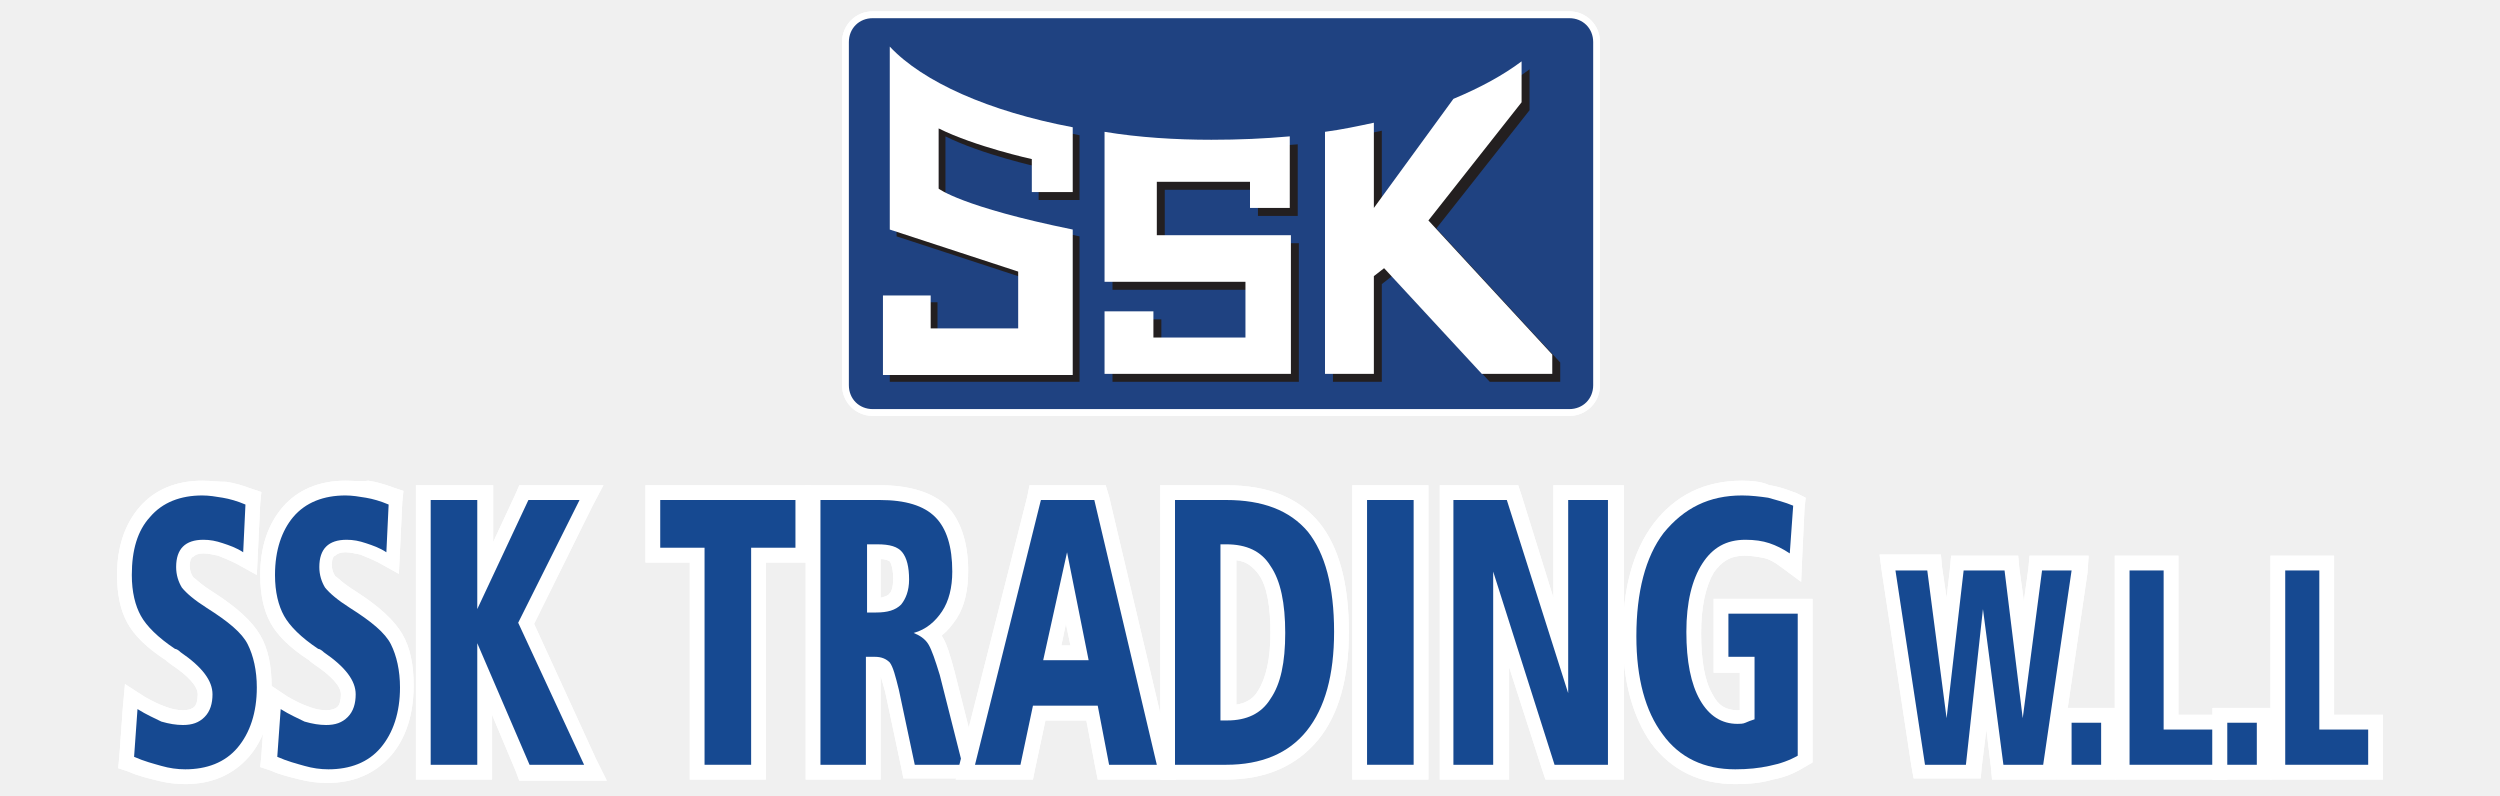
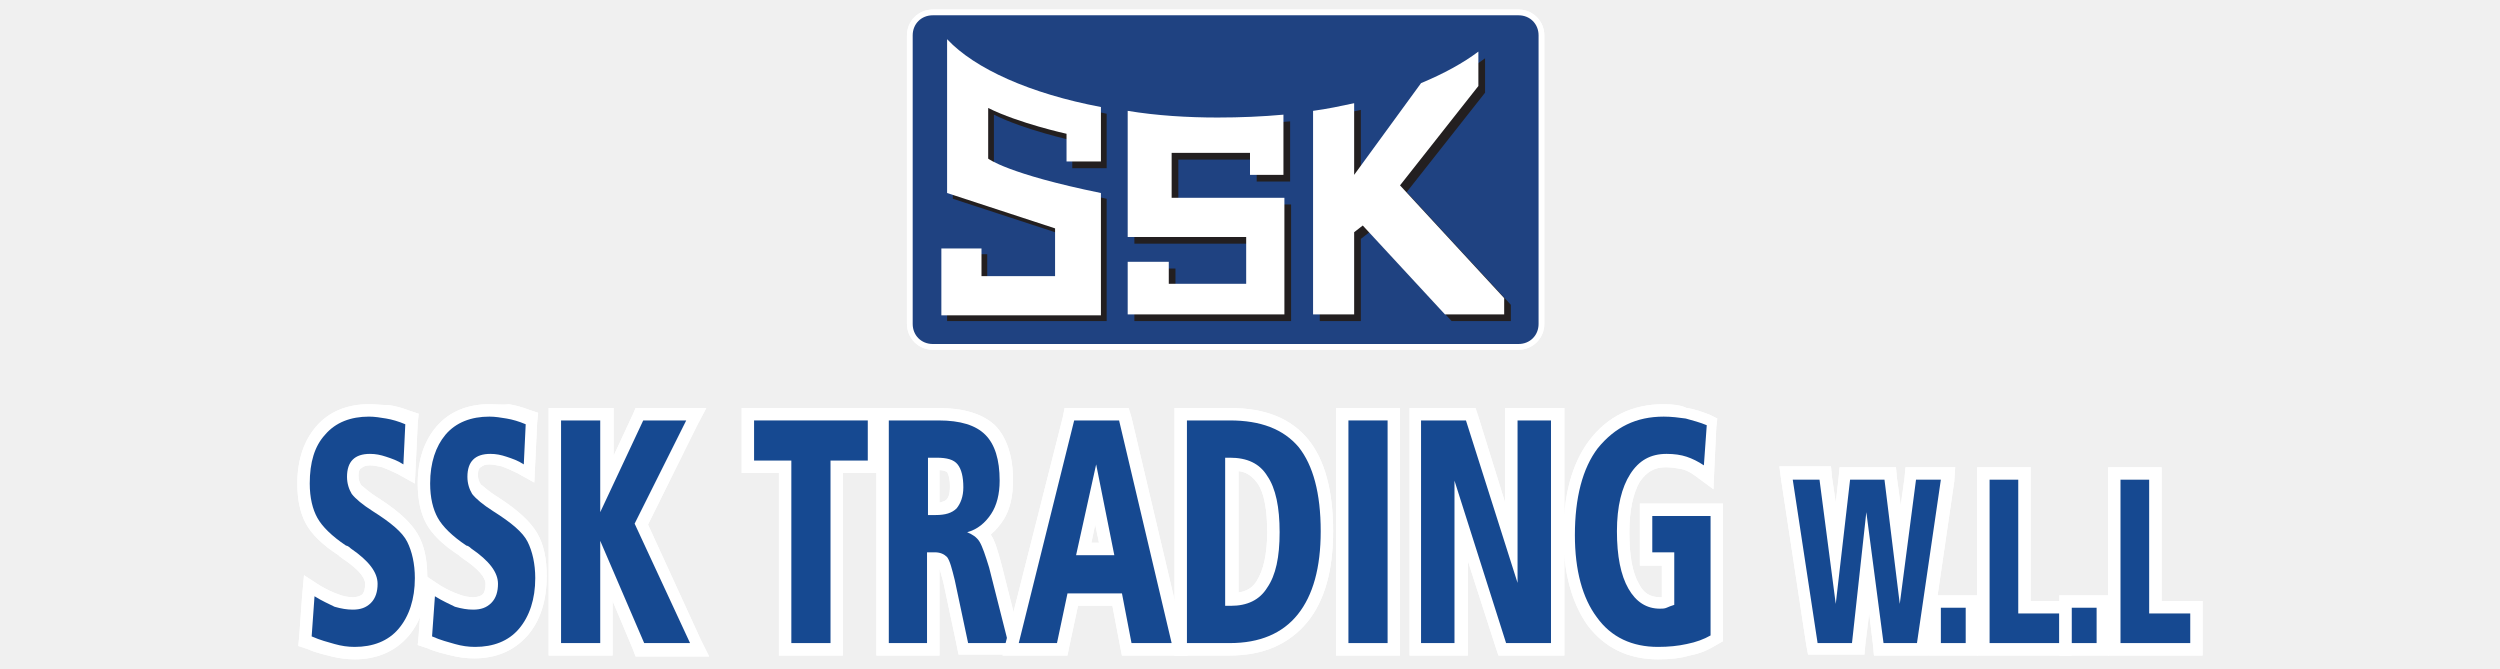
- <svg xmlns="http://www.w3.org/2000/svg" version="1.1" id="Layer_1" x="0px" y="0px" viewBox="0 0 220 70" style="enable-background:new 0 0 220 70;" xml:space="preserve">
+ <svg xmlns="http://www.w3.org/2000/svg" width="527" height="141" version="1.1" id="Layer_1" x="0px" y="0px" viewBox="0 0 220 70" style="enable-background:new 0 0 220 70;" xml:space="preserve">
  <style type="text/css">
	.st0{fill:#164991;}
	.st1{fill:#FFFFFF;}
	.st2{fill:#1F4281;}
	.st3{fill:#231F20;}
	.st4{fill:#EE8422;}
	.st5{fill:#FFFEFE;}
	.st6{fill:#010101;}
	.st7{fill:#1D479A;}
	.st8{fill:#EC2127;}
	.st9{fill:#E74225;}
</style>
  <g>
    <path class="st0" d="M16.3,68.3c-0.7,0-1.5-0.1-2.3-0.3c-0.8-0.2-1.6-0.4-2.5-0.8l-0.4-0.2l0.4-5.8l0.9,0.6c0.7,0.5,1.4,0.8,2,1   c0.6,0.2,1.2,0.3,1.7,0.3c0.6,0,1.1-0.2,1.4-0.5c0.3-0.4,0.5-0.9,0.5-1.6c0-1-0.9-2-2.6-3.2L15,57.6c-1.6-1.1-2.7-2.1-3.2-3.1   c-0.5-1-0.8-2.3-0.8-3.9c0-2.3,0.6-4.2,1.8-5.6c1.2-1.4,2.9-2.1,5.1-2.1c0.6,0,1.3,0.1,2,0.2c0.7,0.1,1.4,0.3,2.1,0.6l0.4,0.2   L22,49.7l-0.9-0.5c-0.6-0.3-1.2-0.6-1.7-0.8c-0.5-0.2-1-0.2-1.5-0.2c-0.6,0-1.1,0.1-1.4,0.4c-0.3,0.3-0.4,0.7-0.4,1.3   c0,0.6,0.1,1,0.4,1.4c0.2,0.3,0.7,0.8,2,1.6c2,1.2,3.2,2.4,3.8,3.4c0.6,1.1,0.9,2.5,0.9,4.2c0,2.4-0.6,4.3-1.8,5.7   C20.2,67.6,18.5,68.3,16.3,68.3" />
    <path class="st1" d="M17.8,43.6c0.6,0,1.2,0.1,1.8,0.2c0.6,0.1,1.3,0.3,2,0.6l-0.2,4.2c-0.6-0.4-1.2-0.6-1.8-0.8   c-0.6-0.2-1.1-0.3-1.7-0.3c-0.8,0-1.4,0.2-1.8,0.6c-0.4,0.4-0.6,1-0.6,1.8c0,0.7,0.2,1.3,0.5,1.8c0.4,0.5,1.1,1.1,2.2,1.8   c1.9,1.2,3.1,2.2,3.6,3.2c0.5,1,0.8,2.3,0.8,3.8c0,2.2-0.6,4-1.7,5.3c-1.1,1.3-2.7,1.9-4.6,1.9c-0.7,0-1.4-0.1-2.1-0.3   c-0.7-0.2-1.5-0.4-2.4-0.8l0.3-4.2c0.8,0.5,1.5,0.8,2.1,1.1c0.7,0.2,1.3,0.3,1.9,0.3c0.8,0,1.4-0.2,1.9-0.7c0.5-0.5,0.7-1.2,0.7-2   c0-1.2-0.9-2.4-2.8-3.7c-0.2-0.2-0.4-0.3-0.5-0.3c-1.5-1-2.5-2-3-2.9c-0.5-0.9-0.8-2.1-0.8-3.6c0-2.2,0.5-3.9,1.6-5.1   C14.3,44.2,15.9,43.6,17.8,43.6 M17.8,42.3c-2.3,0-4.2,0.8-5.5,2.3c-1.3,1.5-2,3.5-2,6c0,1.7,0.3,3.1,0.9,4.2   c0.6,1.1,1.7,2.2,3.4,3.3l0.1,0.1l0.4,0.3c1.5,1,2.3,1.9,2.3,2.6c0,0.5-0.1,0.9-0.3,1.1c-0.1,0.1-0.4,0.3-1,0.3   c-0.5,0-1-0.1-1.5-0.3c-0.6-0.2-1.2-0.5-1.9-0.9L11,60.2l-0.2,2.2l-0.3,4.2l-0.1,1l0.9,0.3c0.9,0.4,1.8,0.6,2.6,0.8   c0.8,0.2,1.6,0.3,2.4,0.3c2.3,0,4.2-0.8,5.6-2.4c1.3-1.5,2-3.6,2-6.2c0-1.8-0.3-3.3-1-4.5c-0.7-1.2-2-2.4-4-3.7   c-1.3-0.8-1.7-1.3-1.9-1.4c-0.2-0.3-0.3-0.6-0.3-1c0-0.6,0.2-0.8,0.3-0.8c0.2-0.2,0.5-0.3,0.9-0.3c0.4,0,0.8,0.1,1.3,0.2   c0.5,0.2,1,0.4,1.6,0.7l1.8,1l0.1-2.1l0.2-4.2l0.1-1l-0.9-0.3c-0.8-0.3-1.5-0.5-2.2-0.6C19.2,42.4,18.5,42.3,17.8,42.3" />
    <path class="st0" d="M28.9,68.3c-0.7,0-1.5-0.1-2.3-0.3c-0.8-0.2-1.6-0.4-2.5-0.8l-0.4-0.2l0.4-5.8l0.9,0.6c0.7,0.5,1.4,0.8,2,1   c0.6,0.2,1.2,0.3,1.7,0.3c0.6,0,1.1-0.2,1.4-0.5c0.3-0.4,0.5-0.9,0.5-1.6c0-1-0.9-2-2.6-3.2l-0.5-0.3c-1.6-1.1-2.7-2.1-3.2-3.1   c-0.5-1-0.8-2.3-0.8-3.9c0-2.3,0.6-4.2,1.8-5.6c1.2-1.4,2.9-2.1,5.1-2.1c0.6,0,1.3,0.1,2,0.2c0.7,0.1,1.4,0.3,2.1,0.6l0.4,0.2   l-0.3,5.7l-0.9-0.5c-0.6-0.3-1.2-0.6-1.7-0.8c-0.5-0.2-1-0.2-1.5-0.2c-0.6,0-1.1,0.1-1.4,0.4c-0.3,0.3-0.4,0.7-0.4,1.3   c0,0.6,0.1,1,0.4,1.4c0.2,0.3,0.7,0.8,2,1.6c2,1.2,3.2,2.4,3.8,3.4c0.6,1.1,0.9,2.5,0.9,4.2c0,2.4-0.6,4.3-1.8,5.7   C32.8,67.6,31.1,68.3,28.9,68.3" />
    <path class="st1" d="M30.4,43.6c0.6,0,1.2,0.1,1.8,0.2c0.6,0.1,1.3,0.3,2,0.6L34,48.6c-0.6-0.4-1.2-0.6-1.8-0.8   c-0.6-0.2-1.1-0.3-1.7-0.3c-0.8,0-1.4,0.2-1.8,0.6c-0.4,0.4-0.6,1-0.6,1.8c0,0.7,0.2,1.3,0.5,1.8c0.4,0.5,1.1,1.1,2.2,1.8   c1.9,1.2,3.1,2.2,3.6,3.2c0.5,1,0.8,2.3,0.8,3.8c0,2.2-0.6,4-1.7,5.3c-1.1,1.3-2.7,1.9-4.6,1.9c-0.7,0-1.4-0.1-2.1-0.3   c-0.7-0.2-1.5-0.4-2.4-0.8l0.3-4.2c0.8,0.5,1.5,0.8,2.1,1.1c0.7,0.2,1.3,0.3,1.9,0.3c0.8,0,1.4-0.2,1.9-0.7c0.5-0.5,0.7-1.2,0.7-2   c0-1.2-0.9-2.4-2.8-3.7c-0.2-0.2-0.4-0.3-0.5-0.3c-1.5-1-2.5-2-3-2.9c-0.5-0.9-0.8-2.1-0.8-3.6c0-2.2,0.6-3.9,1.6-5.1   C26.9,44.2,28.5,43.6,30.4,43.6 M30.4,42.3c-2.3,0-4.2,0.8-5.5,2.3c-1.3,1.5-2,3.5-2,6c0,1.7,0.3,3.1,0.9,4.2   c0.6,1.1,1.7,2.2,3.4,3.3l0.1,0.1l0.4,0.3c1.5,1,2.3,1.9,2.3,2.6c0,0.5-0.1,0.9-0.3,1.1c-0.1,0.1-0.4,0.3-1,0.3   c-0.5,0-1-0.1-1.5-0.3c-0.6-0.2-1.2-0.5-1.9-0.9l-1.8-1.2l-0.2,2.2l-0.3,4.2l-0.1,1l0.9,0.3c0.9,0.4,1.8,0.6,2.6,0.8   c0.8,0.2,1.6,0.3,2.4,0.3c2.3,0,4.2-0.8,5.6-2.4c1.3-1.5,2-3.6,2-6.2c0-1.8-0.3-3.3-1-4.5c-0.7-1.2-2-2.4-4-3.7   c-1.3-0.8-1.7-1.3-1.9-1.4c-0.2-0.3-0.3-0.6-0.3-1c0-0.6,0.2-0.8,0.3-0.8c0.2-0.2,0.5-0.3,0.9-0.3c0.4,0,0.8,0.1,1.3,0.2   c0.5,0.2,1,0.4,1.6,0.7l1.8,1l0.1-2.1l0.2-4.2l0.1-1l-0.9-0.3c-0.8-0.3-1.5-0.5-2.2-0.6C31.8,42.4,31.1,42.3,30.4,42.3" />
    <polygon class="st0" points="46.2,68 42.6,59.7 42.6,68 37.3,68 37.3,43.4 42.6,43.4 42.6,50.7 46,43.4 52,43.4 46.3,54.9 52.5,68     " />
    <path class="st1" d="M51,44l-5.4,10.8l5.8,12.5h-4.8L42,56.6v10.7h-4.1V44H42v9.6l4.5-9.6H51z M53.1,42.7H51h-4.5h-0.8l-0.3,0.7   l-2,4.3V44v-1.3H42h-4.1h-1.3V44v23.3v1.3h1.3H42h1.3v-1.3v-4.4l2.1,5l0.3,0.8h0.9h4.8h2l-0.9-1.8L47,54.9l5.1-10.3L53.1,42.7z" />
    <polygon class="st0" points="61.4,68 61.4,48.8 57.5,48.8 57.5,43.4 70.6,43.4 70.6,48.8 66.8,48.8 66.8,68  " />
    <path class="st1" d="M70,44v4.2h-3.9v19.1H62V48.2h-3.9V44H70z M71.3,42.7H70H58.1h-1.3V44v4.2v1.3h1.3h2.6v17.8v1.3H62h4.1h1.3   v-1.3V49.5H70h1.3v-1.3V44V42.7z" />
    <path class="st0" d="M80,68l-1.5-7.1c-0.3-1.4-0.6-1.9-0.7-2.1c-0.1-0.1-0.3-0.3-0.8-0.3h-0.1V68h-5.3V43.4h4.9c0.2,0,0.4,0,0.6,0   c0.2,0,0.4,0,0.4,0c2.4,0,4.2,0.6,5.4,1.7c1.2,1.1,1.7,2.9,1.7,5.2c0,1.5-0.3,2.8-0.9,3.9c-0.4,0.7-1,1.3-1.7,1.7   c0.2,0.2,0.3,0.3,0.4,0.5c0.4,0.6,0.7,1.5,1,2.9l2.2,8.7H80z M77.1,53.2c0.8,0,1.4-0.2,1.7-0.5c0.3-0.3,0.5-0.9,0.5-1.8   c0-1.2-0.2-1.7-0.4-1.9c-0.3-0.3-0.9-0.5-1.7-0.5h-0.3v4.7H77.1z" />
    <path class="st1" d="M77.4,44c2.3,0,3.9,0.5,4.9,1.5c1,1,1.5,2.6,1.5,4.8c0,1.4-0.3,2.6-0.9,3.5c-0.6,0.9-1.4,1.6-2.5,1.9   c0.5,0.2,1,0.5,1.3,1c0.3,0.5,0.6,1.4,1,2.7l2,7.9h-4.2l-1.4-6.6c-0.3-1.2-0.5-2-0.8-2.4C78,58,77.6,57.8,77,57.8h-0.8v9.5h-4V44   h4.2c0.2,0,0.4,0,0.7,0C77.3,44,77.4,44,77.4,44 M76.2,53.9h0.9c1,0,1.7-0.2,2.2-0.7c0.4-0.5,0.7-1.2,0.7-2.2   c0-1.1-0.2-1.9-0.6-2.4c-0.4-0.5-1.1-0.7-2.2-0.7h-0.9V53.9 M77.4,42.7c0,0-0.2,0-0.4,0c-0.2,0-0.4,0-0.6,0h-4.2h-1.3V44v23.3v1.3   h1.3h4h1.3v-1.3v-7.8c0.1,0.3,0.2,0.7,0.4,1.4l1.4,6.6l0.2,1h1h4.2h1.7L86,67l-2-7.9c-0.4-1.5-0.7-2.5-1.1-3.1c0,0,0,0,0-0.1   c0.5-0.4,0.9-0.9,1.3-1.5c0.7-1.1,1-2.5,1-4.2c0-2.5-0.7-4.5-1.9-5.7C82,43.3,80,42.7,77.4,42.7 M77.5,52.6v-3.4   c0.5,0,0.8,0.2,0.8,0.2c0,0,0.3,0.4,0.3,1.5c0,0.9-0.2,1.2-0.3,1.3C78.2,52.4,77.9,52.5,77.5,52.6" />
    <path class="st0" d="M97.1,68l-1-5.2h-4.7L90.3,68H85l6.1-24.6h5.7l5.8,24.6H97.1z M95,57.4l-1.1-5.7l-1.3,5.7H95z" />
    <path class="st1" d="M96.3,44l5.5,23.3h-4.2l-1-5.2h-5.7l-1.1,5.2h-4L91.6,44H96.3z M91.8,58.1h4l-1.9-9.5L91.8,58.1 M97.3,42.7h-1   h-4.7h-1l-0.2,1L84.5,67l-0.4,1.6h1.7h4h1.1l0.2-1l0.9-4.2h3.6l0.8,4.2l0.2,1h1.1h4.2h1.6l-0.4-1.6l-5.5-23.3L97.3,42.7z    M93.4,56.8l0.4-1.9l0.4,1.9H93.4z" />
    <path class="st0" d="M102.7,68V43.4h5.2c3.4,0,6,1,7.7,3.1c1.6,2,2.5,5.1,2.5,9.2c0,3.9-0.9,7-2.6,9.1c-1.7,2.1-4.3,3.2-7.6,3.2   H102.7z M108.1,62.7c1.4,0,2.5-0.6,3.2-1.6c0.8-1.2,1.2-3,1.2-5.4c0-2.5-0.4-4.3-1.2-5.5c-0.7-1.1-1.7-1.6-3.2-1.6V62.7z" />
    <path class="st1" d="M107.9,44c3.2,0,5.6,0.9,7.2,2.8c1.5,1.9,2.3,4.8,2.3,8.8c0,3.8-0.8,6.7-2.4,8.7c-1.6,2-4,3-7.1,3h-4.5V44   H107.9 M107.5,63.4h0.5c1.7,0,3-0.6,3.8-1.9c0.9-1.3,1.3-3.2,1.3-5.8c0-2.6-0.4-4.6-1.3-5.9c-0.8-1.3-2.1-1.9-3.9-1.9h-0.5V63.4    M107.9,42.7h-4.5h-1.3V44v23.3v1.3h1.3h4.5c3.5,0,6.2-1.2,8.1-3.5c1.8-2.2,2.7-5.4,2.7-9.5c0-4.3-0.9-7.5-2.6-9.6   C114.3,43.8,111.6,42.7,107.9,42.7 M108.8,62V49.3c0.9,0.1,1.5,0.6,2,1.3c0.7,1,1,2.8,1,5.1c0,2.3-0.4,4-1.1,5.1   C110.3,61.5,109.6,61.9,108.8,62" />
    <rect x="119.7" y="43.4" class="st0" width="5.4" height="24.6" />
    <path class="st1" d="M124.4,67.3h-4.1V44h4.1V67.3z M125.7,42.7h-1.3h-4.1H119V44v23.3v1.3h1.3h4.1h1.3v-1.3V44V42.7z" />
    <polygon class="st0" points="136.3,68 132.1,54.5 132.1,68 127.3,68 127.3,43.4 133.1,43.4 137.4,56.8 137.4,43.4 142.1,43.4    142.1,68  " />
    <path class="st1" d="M141.5,44v23.3h-4.7l-5.4-17v17h-3.5V44h4.7l5.4,17V44H141.5z M142.8,42.7h-1.3H138h-1.3V44v8.6l-2.8-9   l-0.3-0.9h-0.9h-4.7h-1.3V44v23.3v1.3h1.3h3.5h1.3v-1.3v-8.6l2.9,9l0.3,0.9h0.9h4.7h1.3v-1.3V44V42.7z" />
    <path class="st0" d="M152.9,68.3c-3,0-5.3-1.1-6.9-3.3c-1.6-2.1-2.4-5.2-2.4-9c0-4,0.9-7.2,2.5-9.5c1.7-2.3,4.2-3.5,7.3-3.5   c0.8,0,1.7,0.1,2.4,0.2c0.8,0.2,1.6,0.4,2.3,0.7l0.4,0.2l-0.3,5.9l-1-0.7c-0.5-0.4-1.1-0.6-1.6-0.8c-0.6-0.2-1.2-0.3-1.9-0.3   c-1.4,0-2.5,0.6-3.3,1.8c-0.8,1.3-1.3,3.2-1.3,5.6c0,2.5,0.4,4.4,1.1,5.7c0.7,1.2,1.6,1.8,2.8,1.8c0.2,0,0.4,0,0.6-0.1   c0.1,0,0.2,0,0.3-0.1v-4.4h-2.3v-5.2h7.4v13.5l-0.3,0.2c-0.8,0.4-1.7,0.8-2.7,1C155,68.2,154,68.3,152.9,68.3" />
    <path class="st1" d="M153.3,43.6c0.8,0,1.6,0.1,2.3,0.2c0.7,0.2,1.5,0.4,2.2,0.7l-0.3,4.2c-0.6-0.4-1.2-0.7-1.8-0.9   c-0.6-0.2-1.3-0.3-2.1-0.3c-1.7,0-2.9,0.7-3.8,2.1c-0.9,1.4-1.4,3.4-1.4,6c0,2.6,0.4,4.6,1.2,6c0.8,1.4,1.9,2.1,3.3,2.1   c0.2,0,0.5,0,0.7-0.1c0.2-0.1,0.5-0.2,0.8-0.3v-5.5h-2.3V54h6.1v12.5c-0.7,0.4-1.5,0.7-2.5,0.9c-0.9,0.2-1.9,0.3-3,0.3   c-2.7,0-4.9-1-6.4-3.1c-1.5-2-2.3-4.9-2.3-8.6c0-3.9,0.8-7,2.4-9.1C148.2,44.7,150.4,43.6,153.3,43.6 M153.3,42.3   c-3.3,0-5.9,1.3-7.8,3.8c-1.8,2.4-2.7,5.7-2.7,9.9c0,4,0.9,7.1,2.5,9.4c1.8,2.4,4.3,3.6,7.4,3.6c1.2,0,2.3-0.1,3.3-0.4   c1.1-0.2,2-0.6,2.8-1.1l0.7-0.4v-0.8V54v-1.3h-1.3h-6.1h-1.3V54v3.9v1.3h1.3h1v3.3c-0.1,0-0.1,0-0.2,0c-1,0-1.7-0.4-2.2-1.4   c-0.7-1.2-1-3-1-5.4c0-2.3,0.4-4.1,1.1-5.3c0.7-1,1.5-1.5,2.7-1.5c0.6,0,1.2,0.1,1.7,0.2c0.5,0.1,1,0.4,1.4,0.7l1.9,1.4l0.1-2.3   l0.2-4.2l0.1-0.9l-0.8-0.4c-0.8-0.3-1.6-0.6-2.4-0.7C155.1,42.4,154.2,42.3,153.3,42.3" />
    <polygon class="st0" points="175.7,68 174.6,58.9 173.5,68 168.8,68 166,49.5 170.2,49.5 171.3,57.9 172.3,49.5 177,49.5 178,58.1    179.1,49.5 183.1,49.5 180.4,68  " />
    <path class="st1" d="M182.3,50.2l-2.5,17.1h-3.5l-1.8-13.7L173,67.3h-3.6l-2.6-17.1h2.8l1.7,13l1.5-13h3.6l1.6,13l1.7-13H182.3z    M183.8,48.9h-1.5h-2.6h-1.1l-0.1,1.1l-0.4,2.9l-0.4-2.9l-0.1-1.1h-1.1h-3.6h-1.2l-0.1,1.1l-0.3,2.6l-0.4-2.7l-0.1-1.1h-1.1h-2.8   h-1.5l0.2,1.5l2.6,17.1l0.2,1.1h1.1h3.6h1.2l0.1-1.1l0.4-3.2l0.4,3.3l0.1,1.1h1.1h3.5h1.1l0.2-1.1l2.5-17.1L183.8,48.9z" />
    <rect x="181.7" y="63" class="st0" width="3.9" height="5" />
    <path class="st1" d="M184.9,67.3h-2.6v-3.7h2.6V67.3z M186.2,62.3h-1.3h-2.6H181v1.3v3.7v1.3h1.3h2.6h1.3v-1.3v-3.7V62.3z" />
    <polygon class="st0" points="186.8,68 186.8,49.5 191.1,49.5 191.1,63.5 195.4,63.5 195.4,68  " />
    <path class="st1" d="M190.4,50.2v14h4.3v3.1h-7.3V50.2H190.4z M191.7,48.9h-1.3h-3h-1.3v1.3v17.1v1.3h1.3h7.3h1.3v-1.3v-3.1v-1.3   h-1.3h-3V50.2V48.9z" />
    <rect x="195.4" y="63" class="st0" width="3.9" height="5" />
    <path class="st1" d="M198.6,67.3H196v-3.7h2.6V67.3z M199.9,62.3h-1.3H196h-1.3v1.3v3.7v1.3h1.3h2.6h1.3v-1.3v-3.7V62.3z" />
    <polygon class="st0" points="200.5,68 200.5,49.5 204.8,49.5 204.8,63.5 209,63.5 209,68  " />
    <path class="st1" d="M204.1,50.2v14h4.3v3.1h-7.3V50.2H204.1z M205.4,48.9h-1.3h-3h-1.3v1.3v17.1v1.3h1.3h7.3h1.3v-1.3v-3.1v-1.3   h-1.3h-3V50.2V48.9z" />
    <path class="st2" d="M76.8,36.3c-1.3,0-2.4-1.1-2.4-2.4V3.7c0-1.3,1.1-2.4,2.4-2.4h61.3c1.3,0,2.4,1.1,2.4,2.4v30.2   c0,1.3-1.1,2.4-2.4,2.4H76.8z" />
    <path class="st1" d="M138.1,1.6c1.2,0,2.1,0.9,2.1,2.1v30.2c0,1.2-0.9,2.1-2.1,2.1H76.8c-1.2,0-2.1-0.9-2.1-2.1V3.7   c0-1.2,0.9-2.1,2.1-2.1H138.1 M138.1,1H76.8c-1.5,0-2.7,1.2-2.7,2.7v30.2c0,1.5,1.2,2.7,2.7,2.7h61.3c1.5,0,2.7-1.2,2.7-2.7V3.7   C140.8,2.2,139.6,1,138.1,1" />
    <path class="st3" d="M78.9,4.7v16.1l11.3,3.7v0.4v4.6h-7.7v-2.9h-4.2v7H95V20.8c-9.8-2-11.8-3.6-11.8-3.6V12   c3.2,1.6,8.2,2.7,8.2,2.7v2.9H95v-5.7C87.7,10.5,81.9,7.9,78.9,4.7" />
    <path class="st3" d="M97.9,12.3v13.2h12.4v4.9h-8.1v-2.3h-4.3v5.5h16.4V21.4h-11.8v-4.7h8.2v2.3h3.5v-6.3c-2.2,0.2-4.5,0.3-6.9,0.3   C104.1,13,100.9,12.7,97.9,12.3" />
    <path class="st3" d="M134.6,9.7V6.1c-1.6,1.2-3.6,2.3-6,3.3l-7,9.6v-7.5c-1.4,0.3-2.8,0.6-4.3,0.8v21.3h4.3v-8.6l0.9-0.7l8.6,9.3   h6.2v-1.7l-10.9-11.8L134.6,9.7z" />
    <path class="st1" d="M78.3,4.1v16.1l11.3,3.7v0.4v4.6h-7.7v-2.9h-4.2v7h16.7V20.2c-9.8-2-11.8-3.6-11.8-3.6v-5.3   c3.2,1.6,8.2,2.7,8.2,2.7v2.9h3.6v-5.7C87,9.8,81.2,7.2,78.3,4.1" />
    <path class="st1" d="M97.2,11.6v13.2h12.4v4.9h-8.1v-2.3h-4.3v5.5h16.4V20.7h-11.8v-4.7h8.2v2.3h3.5V12c-2.2,0.2-4.5,0.3-6.9,0.3   C103.5,12.3,100.2,12.1,97.2,11.6" />
    <path class="st1" d="M133.9,9V5.4c-1.6,1.2-3.6,2.3-6,3.3l-7,9.6v-7.5c-1.4,0.3-2.8,0.6-4.3,0.8v21.3h4.3v-8.6l0.9-0.7l8.6,9.3h6.2   v-1.7l-10.9-11.8L133.9,9z" />
    <path class="st0" d="M16.3,68.3c-0.7,0-1.5-0.1-2.3-0.3c-0.8-0.2-1.6-0.4-2.5-0.8l-0.4-0.2l0.4-5.8l0.9,0.6c0.7,0.5,1.4,0.8,2,1   c0.6,0.2,1.2,0.3,1.7,0.3c0.6,0,1.1-0.2,1.4-0.5c0.3-0.4,0.5-0.9,0.5-1.6c0-1-0.9-2-2.6-3.2L15,57.6c-1.6-1.1-2.7-2.1-3.2-3.1   c-0.5-1-0.8-2.3-0.8-3.9c0-2.3,0.6-4.2,1.8-5.6c1.2-1.4,2.9-2.1,5.1-2.1c0.6,0,1.3,0.1,2,0.2c0.7,0.1,1.4,0.3,2.1,0.6l0.4,0.2   L22,49.7l-0.9-0.5c-0.6-0.3-1.2-0.6-1.7-0.8c-0.5-0.2-1-0.2-1.5-0.2c-0.6,0-1.1,0.1-1.4,0.4c-0.3,0.3-0.4,0.7-0.4,1.3   c0,0.6,0.1,1,0.4,1.4c0.2,0.3,0.7,0.8,2,1.6c2,1.2,3.2,2.4,3.8,3.4c0.6,1.1,0.9,2.5,0.9,4.2c0,2.4-0.6,4.3-1.8,5.7   C20.2,67.6,18.5,68.3,16.3,68.3" />
    <path class="st1" d="M17.8,43.6c0.6,0,1.2,0.1,1.8,0.2c0.6,0.1,1.3,0.3,2,0.6l-0.2,4.2c-0.6-0.4-1.2-0.6-1.8-0.8   c-0.6-0.2-1.1-0.3-1.7-0.3c-0.8,0-1.4,0.2-1.8,0.6c-0.4,0.4-0.6,1-0.6,1.8c0,0.7,0.2,1.3,0.5,1.8c0.4,0.5,1.1,1.1,2.2,1.8   c1.9,1.2,3.1,2.2,3.6,3.2c0.5,1,0.8,2.3,0.8,3.8c0,2.2-0.6,4-1.7,5.3c-1.1,1.3-2.7,1.9-4.6,1.9c-0.7,0-1.4-0.1-2.1-0.3   c-0.7-0.2-1.5-0.4-2.4-0.8l0.3-4.2c0.8,0.5,1.5,0.8,2.1,1.1c0.7,0.2,1.3,0.3,1.9,0.3c0.8,0,1.4-0.2,1.9-0.7c0.5-0.5,0.7-1.2,0.7-2   c0-1.2-0.9-2.4-2.8-3.7c-0.2-0.2-0.4-0.3-0.5-0.3c-1.5-1-2.5-2-3-2.9c-0.5-0.9-0.8-2.1-0.8-3.6c0-2.2,0.5-3.9,1.6-5.1   C14.3,44.2,15.9,43.6,17.8,43.6 M17.8,42.3c-2.3,0-4.2,0.8-5.5,2.3c-1.3,1.5-2,3.5-2,6c0,1.7,0.3,3.1,0.9,4.2   c0.6,1.1,1.7,2.2,3.4,3.3l0.1,0.1l0.4,0.3c1.5,1,2.3,1.9,2.3,2.6c0,0.5-0.1,0.9-0.3,1.1c-0.1,0.1-0.4,0.3-1,0.3   c-0.5,0-1-0.1-1.5-0.3c-0.6-0.2-1.2-0.5-1.9-0.9L11,60.2l-0.2,2.2l-0.3,4.2l-0.1,1l0.9,0.3c0.9,0.4,1.8,0.6,2.6,0.8   c0.8,0.2,1.6,0.3,2.4,0.3c2.3,0,4.2-0.8,5.6-2.4c1.3-1.5,2-3.6,2-6.2c0-1.8-0.3-3.3-1-4.5c-0.7-1.2-2-2.4-4-3.7   c-1.3-0.8-1.7-1.3-1.9-1.4c-0.2-0.3-0.3-0.6-0.3-1c0-0.6,0.2-0.8,0.3-0.8c0.2-0.2,0.5-0.3,0.9-0.3c0.4,0,0.8,0.1,1.3,0.2   c0.5,0.2,1,0.4,1.6,0.7l1.8,1l0.1-2.1l0.2-4.2l0.1-1l-0.9-0.3c-0.8-0.3-1.5-0.5-2.2-0.6C19.2,42.4,18.5,42.3,17.8,42.3" />
    <path class="st0" d="M28.9,68.3c-0.7,0-1.5-0.1-2.3-0.3c-0.8-0.2-1.6-0.4-2.5-0.8l-0.4-0.2l0.4-5.8l0.9,0.6c0.7,0.5,1.4,0.8,2,1   c0.6,0.2,1.2,0.3,1.7,0.3c0.6,0,1.1-0.2,1.4-0.5c0.3-0.4,0.5-0.9,0.5-1.6c0-1-0.9-2-2.6-3.2l-0.5-0.3c-1.6-1.1-2.7-2.1-3.2-3.1   c-0.5-1-0.8-2.3-0.8-3.9c0-2.3,0.6-4.2,1.8-5.6c1.2-1.4,2.9-2.1,5.1-2.1c0.6,0,1.3,0.1,2,0.2c0.7,0.1,1.4,0.3,2.1,0.6l0.4,0.2   l-0.3,5.7l-0.9-0.5c-0.6-0.3-1.2-0.6-1.7-0.8c-0.5-0.2-1-0.2-1.5-0.2c-0.6,0-1.1,0.1-1.4,0.4c-0.3,0.3-0.4,0.7-0.4,1.3   c0,0.6,0.1,1,0.4,1.4c0.2,0.3,0.7,0.8,2,1.6c2,1.2,3.2,2.4,3.8,3.4c0.6,1.1,0.9,2.5,0.9,4.2c0,2.4-0.6,4.3-1.8,5.7   C32.8,67.6,31.1,68.3,28.9,68.3" />
    <path class="st1" d="M30.4,43.6c0.6,0,1.2,0.1,1.8,0.2c0.6,0.1,1.3,0.3,2,0.6L34,48.6c-0.6-0.4-1.2-0.6-1.8-0.8   c-0.6-0.2-1.1-0.3-1.7-0.3c-0.8,0-1.4,0.2-1.8,0.6c-0.4,0.4-0.6,1-0.6,1.8c0,0.7,0.2,1.3,0.5,1.8c0.4,0.5,1.1,1.1,2.2,1.8   c1.9,1.2,3.1,2.2,3.6,3.2c0.5,1,0.8,2.3,0.8,3.8c0,2.2-0.6,4-1.7,5.3c-1.1,1.3-2.7,1.9-4.6,1.9c-0.7,0-1.4-0.1-2.1-0.3   c-0.7-0.2-1.5-0.4-2.4-0.8l0.3-4.2c0.8,0.5,1.5,0.8,2.1,1.1c0.7,0.2,1.3,0.3,1.9,0.3c0.8,0,1.4-0.2,1.9-0.7c0.5-0.5,0.7-1.2,0.7-2   c0-1.2-0.9-2.4-2.8-3.7c-0.2-0.2-0.4-0.3-0.5-0.3c-1.5-1-2.5-2-3-2.9c-0.5-0.9-0.8-2.1-0.8-3.6c0-2.2,0.6-3.9,1.6-5.1   C26.9,44.2,28.5,43.6,30.4,43.6 M30.4,42.3c-2.3,0-4.2,0.8-5.5,2.3c-1.3,1.5-2,3.5-2,6c0,1.7,0.3,3.1,0.9,4.2   c0.6,1.1,1.7,2.2,3.4,3.3l0.1,0.1l0.4,0.3c1.5,1,2.3,1.9,2.3,2.6c0,0.5-0.1,0.9-0.3,1.1c-0.1,0.1-0.4,0.3-1,0.3   c-0.5,0-1-0.1-1.5-0.3c-0.6-0.2-1.2-0.5-1.9-0.9l-1.8-1.2l-0.2,2.2l-0.3,4.2l-0.1,1l0.9,0.3c0.9,0.4,1.8,0.6,2.6,0.8   c0.8,0.2,1.6,0.3,2.4,0.3c2.3,0,4.2-0.8,5.6-2.4c1.3-1.5,2-3.6,2-6.2c0-1.8-0.3-3.3-1-4.5c-0.7-1.2-2-2.4-4-3.7   c-1.3-0.8-1.7-1.3-1.9-1.4c-0.2-0.3-0.3-0.6-0.3-1c0-0.6,0.2-0.8,0.3-0.8c0.2-0.2,0.5-0.3,0.9-0.3c0.4,0,0.8,0.1,1.3,0.2   c0.5,0.2,1,0.4,1.6,0.7l1.8,1l0.1-2.1l0.2-4.2l0.1-1l-0.9-0.3c-0.8-0.3-1.5-0.5-2.2-0.6C31.8,42.4,31.1,42.3,30.4,42.3" />
    <polygon class="st0" points="46.2,68 42.6,59.7 42.6,68 37.3,68 37.3,43.4 42.6,43.4 42.6,50.7 46,43.4 52,43.4 46.3,54.9 52.5,68     " />
    <path class="st1" d="M51,44l-5.4,10.8l5.8,12.5h-4.8L42,56.6v10.7h-4.1V44H42v9.6l4.5-9.6H51z M53.1,42.7H51h-4.5h-0.8l-0.3,0.7   l-2,4.3V44v-1.3H42h-4.1h-1.3V44v23.3v1.3h1.3H42h1.3v-1.3v-4.4l2.1,5l0.3,0.8h0.9h4.8h2l-0.9-1.8L47,54.9l5.1-10.3L53.1,42.7z" />
    <polygon class="st0" points="61.4,68 61.4,48.8 57.5,48.8 57.5,43.4 70.6,43.4 70.6,48.8 66.8,48.8 66.8,68  " />
    <path class="st1" d="M70,44v4.2h-3.9v19.1H62V48.2h-3.9V44H70z M71.3,42.7H70H58.1h-1.3V44v4.2v1.3h1.3h2.6v17.8v1.3H62h4.1h1.3   v-1.3V49.5H70h1.3v-1.3V44V42.7z" />
    <path class="st0" d="M80,68l-1.5-7.1c-0.3-1.4-0.6-1.9-0.7-2.1c-0.1-0.1-0.3-0.3-0.8-0.3h-0.1V68h-5.3V43.4h4.9c0.2,0,0.4,0,0.6,0   c0.2,0,0.4,0,0.4,0c2.4,0,4.2,0.6,5.4,1.7c1.2,1.1,1.7,2.9,1.7,5.2c0,1.5-0.3,2.8-0.9,3.9c-0.4,0.7-1,1.3-1.7,1.7   c0.2,0.2,0.3,0.3,0.4,0.5c0.4,0.6,0.7,1.5,1,2.9l2.2,8.7H80z M77.1,53.2c0.8,0,1.4-0.2,1.7-0.5c0.3-0.3,0.5-0.9,0.5-1.8   c0-1.2-0.2-1.7-0.4-1.9c-0.3-0.3-0.9-0.5-1.7-0.5h-0.3v4.7H77.1z" />
    <path class="st1" d="M77.4,44c2.3,0,3.9,0.5,4.9,1.5c1,1,1.5,2.6,1.5,4.8c0,1.4-0.3,2.6-0.9,3.5c-0.6,0.9-1.4,1.6-2.5,1.9   c0.5,0.2,1,0.5,1.3,1c0.3,0.5,0.6,1.4,1,2.7l2,7.9h-4.2l-1.4-6.6c-0.3-1.2-0.5-2-0.8-2.4C78,58,77.6,57.8,77,57.8h-0.8v9.5h-4V44   h4.2c0.2,0,0.4,0,0.7,0C77.3,44,77.4,44,77.4,44 M76.2,53.9h0.9c1,0,1.7-0.2,2.2-0.7c0.4-0.5,0.7-1.2,0.7-2.2   c0-1.1-0.2-1.9-0.6-2.4c-0.4-0.5-1.1-0.7-2.2-0.7h-0.9V53.9 M77.4,42.7c0,0-0.2,0-0.4,0c-0.2,0-0.4,0-0.6,0h-4.2h-1.3V44v23.3v1.3   h1.3h4h1.3v-1.3v-7.8c0.1,0.3,0.2,0.7,0.4,1.4l1.4,6.6l0.2,1h1h4.2h1.7L86,67l-2-7.9c-0.4-1.5-0.7-2.5-1.1-3.1c0,0,0,0,0-0.1   c0.5-0.4,0.9-0.9,1.3-1.5c0.7-1.1,1-2.5,1-4.2c0-2.5-0.7-4.5-1.9-5.7C82,43.3,80,42.7,77.4,42.7 M77.5,52.6v-3.4   c0.5,0,0.8,0.2,0.8,0.2c0,0,0.3,0.4,0.3,1.5c0,0.9-0.2,1.2-0.3,1.3C78.2,52.4,77.9,52.5,77.5,52.6" />
    <path class="st0" d="M97.1,68l-1-5.2h-4.7L90.3,68H85l6.1-24.6h5.7l5.8,24.6H97.1z M95,57.4l-1.1-5.7l-1.3,5.7H95z" />
    <path class="st1" d="M96.3,44l5.5,23.3h-4.2l-1-5.2h-5.7l-1.1,5.2h-4L91.6,44H96.3z M91.8,58.1h4l-1.9-9.5L91.8,58.1 M97.3,42.7h-1   h-4.7h-1l-0.2,1L84.5,67l-0.4,1.6h1.7h4h1.1l0.2-1l0.9-4.2h3.6l0.8,4.2l0.2,1h1.1h4.2h1.6l-0.4-1.6l-5.5-23.3L97.3,42.7z    M93.4,56.8l0.4-1.9l0.4,1.9H93.4z" />
    <path class="st0" d="M102.7,68V43.4h5.2c3.4,0,6,1,7.7,3.1c1.6,2,2.5,5.1,2.5,9.2c0,3.9-0.9,7-2.6,9.1c-1.7,2.1-4.3,3.2-7.6,3.2   H102.7z M108.1,62.7c1.4,0,2.5-0.6,3.2-1.6c0.8-1.2,1.2-3,1.2-5.4c0-2.5-0.4-4.3-1.2-5.5c-0.7-1.1-1.7-1.6-3.2-1.6V62.7z" />
    <path class="st1" d="M107.9,44c3.2,0,5.6,0.9,7.2,2.8c1.5,1.9,2.3,4.8,2.3,8.8c0,3.8-0.8,6.7-2.4,8.7c-1.6,2-4,3-7.1,3h-4.5V44   H107.9 M107.5,63.4h0.5c1.7,0,3-0.6,3.8-1.9c0.9-1.3,1.3-3.2,1.3-5.8c0-2.6-0.4-4.6-1.3-5.9c-0.8-1.3-2.1-1.9-3.9-1.9h-0.5V63.4    M107.9,42.7h-4.5h-1.3V44v23.3v1.3h1.3h4.5c3.5,0,6.2-1.2,8.1-3.5c1.8-2.2,2.7-5.4,2.7-9.5c0-4.3-0.9-7.5-2.6-9.6   C114.3,43.8,111.6,42.7,107.9,42.7 M108.8,62V49.3c0.9,0.1,1.5,0.6,2,1.3c0.7,1,1,2.8,1,5.1c0,2.3-0.4,4-1.1,5.1   C110.3,61.5,109.6,61.9,108.8,62" />
    <rect x="119.7" y="43.4" class="st0" width="5.4" height="24.6" />
    <path class="st1" d="M124.4,67.3h-4.1V44h4.1V67.3z M125.7,42.7h-1.3h-4.1H119V44v23.3v1.3h1.3h4.1h1.3v-1.3V44V42.7z" />
    <polygon class="st0" points="136.3,68 132.1,54.5 132.1,68 127.3,68 127.3,43.4 133.1,43.4 137.4,56.8 137.4,43.4 142.1,43.4    142.1,68  " />
    <path class="st1" d="M141.5,44v23.3h-4.7l-5.4-17v17h-3.5V44h4.7l5.4,17V44H141.5z M142.8,42.7h-1.3H138h-1.3V44v8.6l-2.8-9   l-0.3-0.9h-0.9h-4.7h-1.3V44v23.3v1.3h1.3h3.5h1.3v-1.3v-8.6l2.9,9l0.3,0.9h0.9h4.7h1.3v-1.3V44V42.7z" />
    <path class="st0" d="M152.9,68.3c-3,0-5.3-1.1-6.9-3.3c-1.6-2.1-2.4-5.2-2.4-9c0-4,0.9-7.2,2.5-9.5c1.7-2.3,4.2-3.5,7.3-3.5   c0.8,0,1.7,0.1,2.4,0.2c0.8,0.2,1.6,0.4,2.3,0.7l0.4,0.2l-0.3,5.9l-1-0.7c-0.5-0.4-1.1-0.6-1.6-0.8c-0.6-0.2-1.2-0.3-1.9-0.3   c-1.4,0-2.5,0.6-3.3,1.8c-0.8,1.3-1.3,3.2-1.3,5.6c0,2.5,0.4,4.4,1.1,5.7c0.7,1.2,1.6,1.8,2.8,1.8c0.2,0,0.4,0,0.6-0.1   c0.1,0,0.2,0,0.3-0.1v-4.4h-2.3v-5.2h7.4v13.5l-0.3,0.2c-0.8,0.4-1.7,0.8-2.7,1C155,68.2,154,68.3,152.9,68.3" />
    <path class="st1" d="M153.3,43.6c0.8,0,1.6,0.1,2.3,0.2c0.7,0.2,1.5,0.4,2.2,0.7l-0.3,4.2c-0.6-0.4-1.2-0.7-1.8-0.9   c-0.6-0.2-1.3-0.3-2.1-0.3c-1.7,0-2.9,0.7-3.8,2.1c-0.9,1.4-1.4,3.4-1.4,6c0,2.6,0.4,4.6,1.2,6c0.8,1.4,1.9,2.1,3.3,2.1   c0.2,0,0.5,0,0.7-0.1c0.2-0.1,0.5-0.2,0.8-0.3v-5.5h-2.3V54h6.1v12.5c-0.7,0.4-1.5,0.7-2.5,0.9c-0.9,0.2-1.9,0.3-3,0.3   c-2.7,0-4.9-1-6.4-3.1c-1.5-2-2.3-4.9-2.3-8.6c0-3.9,0.8-7,2.4-9.1C148.2,44.7,150.4,43.6,153.3,43.6 M153.3,42.3   c-3.3,0-5.9,1.3-7.8,3.8c-1.8,2.4-2.7,5.7-2.7,9.9c0,4,0.9,7.1,2.5,9.4c1.8,2.4,4.3,3.6,7.4,3.6c1.2,0,2.3-0.1,3.3-0.4   c1.1-0.2,2-0.6,2.8-1.1l0.7-0.4v-0.8V54v-1.3h-1.3h-6.1h-1.3V54v3.9v1.3h1.3h1v3.3c-0.1,0-0.1,0-0.2,0c-1,0-1.7-0.4-2.2-1.4   c-0.7-1.2-1-3-1-5.4c0-2.3,0.4-4.1,1.1-5.3c0.7-1,1.5-1.5,2.7-1.5c0.6,0,1.2,0.1,1.7,0.2c0.5,0.1,1,0.4,1.4,0.7l1.9,1.4l0.1-2.3   l0.2-4.2l0.1-0.9l-0.8-0.4c-0.8-0.3-1.6-0.6-2.4-0.7C155.1,42.4,154.2,42.3,153.3,42.3" />
    <polygon class="st0" points="175.7,68 174.6,58.9 173.5,68 168.8,68 166,49.5 170.2,49.5 171.3,57.9 172.3,49.5 177,49.5 178,58.1    179.1,49.5 183.1,49.5 180.4,68  " />
    <path class="st1" d="M182.3,50.2l-2.5,17.1h-3.5l-1.8-13.7L173,67.3h-3.6l-2.6-17.1h2.8l1.7,13l1.5-13h3.6l1.6,13l1.7-13H182.3z    M183.8,48.9h-1.5h-2.6h-1.1l-0.1,1.1l-0.4,2.9l-0.4-2.9l-0.1-1.1h-1.1h-3.6h-1.2l-0.1,1.1l-0.3,2.6l-0.4-2.7l-0.1-1.1h-1.1h-2.8   h-1.5l0.2,1.5l2.6,17.1l0.2,1.1h1.1h3.6h1.2l0.1-1.1l0.4-3.2l0.4,3.3l0.1,1.1h1.1h3.5h1.1l0.2-1.1l2.5-17.1L183.8,48.9z" />
    <rect x="181.7" y="63" class="st0" width="3.9" height="5" />
    <path class="st1" d="M184.9,67.3h-2.6v-3.7h2.6V67.3z M186.2,62.3h-1.3h-2.6H181v1.3v3.7v1.3h1.3h2.6h1.3v-1.3v-3.7V62.3z" />
    <polygon class="st0" points="186.8,68 186.8,49.5 191.1,49.5 191.1,63.5 195.4,63.5 195.4,68  " />
    <path class="st1" d="M190.4,50.2v14h4.3v3.1h-7.3V50.2H190.4z M191.7,48.9h-1.3h-3h-1.3v1.3v17.1v1.3h1.3h7.3h1.3v-1.3v-3.1v-1.3   h-1.3h-3V50.2V48.9z" />
    <rect x="195.4" y="63" class="st0" width="3.9" height="5" />
    <path class="st1" d="M198.6,67.3H196v-3.7h2.6V67.3z M199.9,62.3h-1.3H196h-1.3v1.3v3.7v1.3h1.3h2.6h1.3v-1.3v-3.7V62.3z" />
    <polygon class="st0" points="200.5,68 200.5,49.5 204.8,49.5 204.8,63.5 209,63.5 209,68  " />
    <path class="st1" d="M204.1,50.2v14h4.3v3.1h-7.3V50.2H204.1z M205.4,48.9h-1.3h-3h-1.3v1.3v17.1v1.3h1.3h7.3h1.3v-1.3v-3.1v-1.3   h-1.3h-3V50.2V48.9z" />
    <path class="st2" d="M76.8,36.3c-1.3,0-2.4-1.1-2.4-2.4V3.7c0-1.3,1.1-2.4,2.4-2.4h61.3c1.3,0,2.4,1.1,2.4,2.4v30.2   c0,1.3-1.1,2.4-2.4,2.4H76.8z" />
    <path class="st1" d="M138.1,1.6c1.2,0,2.1,0.9,2.1,2.1v30.2c0,1.2-0.9,2.1-2.1,2.1H76.8c-1.2,0-2.1-0.9-2.1-2.1V3.7   c0-1.2,0.9-2.1,2.1-2.1H138.1 M138.1,1H76.8c-1.5,0-2.7,1.2-2.7,2.7v30.2c0,1.5,1.2,2.7,2.7,2.7h61.3c1.5,0,2.7-1.2,2.7-2.7V3.7   C140.8,2.2,139.6,1,138.1,1" />
    <path class="st3" d="M78.9,4.7v16.1l11.3,3.7v0.4v4.6h-7.7v-2.9h-4.2v7H95V20.8c-9.8-2-11.8-3.6-11.8-3.6V12   c3.2,1.6,8.2,2.7,8.2,2.7v2.9H95v-5.7C87.7,10.5,81.9,7.9,78.9,4.7" />
    <path class="st3" d="M97.9,12.3v13.2h12.4v4.9h-8.1v-2.3h-4.3v5.5h16.4V21.4h-11.8v-4.7h8.2v2.3h3.5v-6.3c-2.2,0.2-4.5,0.3-6.9,0.3   C104.1,13,100.9,12.7,97.9,12.3" />
    <path class="st3" d="M134.6,9.7V6.1c-1.6,1.2-3.6,2.3-6,3.3l-7,9.6v-7.5c-1.4,0.3-2.8,0.6-4.3,0.8v21.3h4.3v-8.6l0.9-0.7l8.6,9.3   h6.2v-1.7l-10.9-11.8L134.6,9.7z" />
    <path class="st1" d="M78.3,4.1v16.1l11.3,3.7v0.4v4.6h-7.7v-2.9h-4.2v7h16.7V20.2c-9.8-2-11.8-3.6-11.8-3.6v-5.3   c3.2,1.6,8.2,2.7,8.2,2.7v2.9h3.6v-5.7C87,9.8,81.2,7.2,78.3,4.1" />
    <path class="st1" d="M97.2,11.6v13.2h12.4v4.9h-8.1v-2.3h-4.3v5.5h16.4V20.7h-11.8v-4.7h8.2v2.3h3.5V12c-2.2,0.2-4.5,0.3-6.9,0.3   C103.5,12.3,100.2,12.1,97.2,11.6" />
    <path class="st1" d="M133.9,9V5.4c-1.6,1.2-3.6,2.3-6,3.3l-7,9.6v-7.5c-1.4,0.3-2.8,0.6-4.3,0.8v21.3h4.3v-8.6l0.9-0.7l8.6,9.3h6.2   v-1.7l-10.9-11.8L133.9,9z" />
  </g>
</svg>
